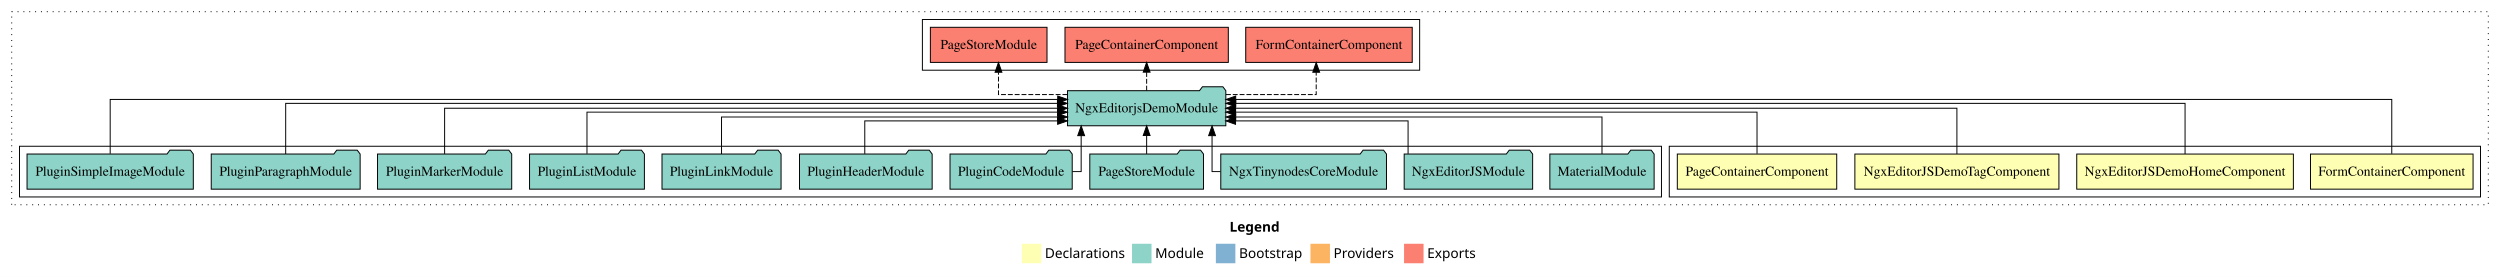
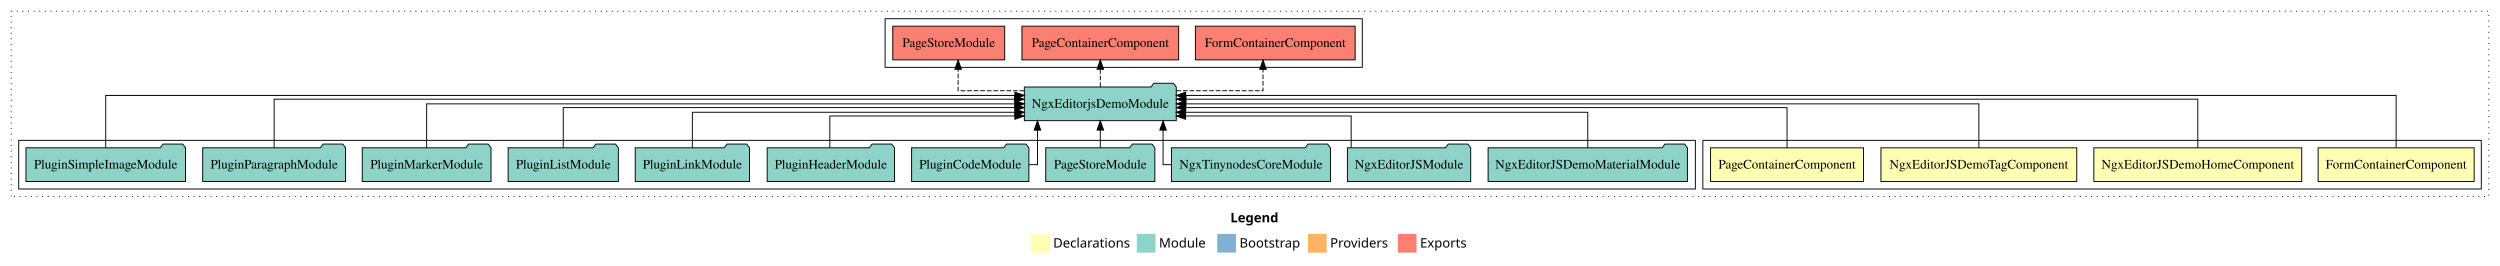
- <svg xmlns="http://www.w3.org/2000/svg" width="2564pt" height="284pt" viewBox="0.00 0.00 2564.00 284.00">
+ <svg xmlns="http://www.w3.org/2000/svg" width="2672pt" height="284pt" viewBox="0.00 0.00 2672.00 284.00">
  <g id="graph0" class="graph" transform="scale(1 1) rotate(0) translate(4 280)">
-     <polygon fill="#ffffff" stroke="transparent" points="-4,4 -4,-280 2560,-280 2560,4 -4,4" />
-     <text text-anchor="start" x="1257.009" y="-42.4" font-family="sans-serif" font-weight="bold" font-size="14.00" fill="#000000">Legend</text>
-     <polygon fill="#ffffb3" stroke="transparent" points="1044,-10 1044,-30 1064,-30 1064,-10 1044,-10" />
-     <text text-anchor="start" x="1067.629" y="-15.4" font-family="sans-serif" font-size="14.00" fill="#000000">  Declarations</text>
-     <polygon fill="#8dd3c7" stroke="transparent" points="1157,-10 1157,-30 1177,-30 1177,-10 1157,-10" />
-     <text text-anchor="start" x="1180.725" y="-15.4" font-family="sans-serif" font-size="14.00" fill="#000000">  Module</text>
-     <polygon fill="#80b1d3" stroke="transparent" points="1243,-10 1243,-30 1263,-30 1263,-10 1243,-10" />
-     <text text-anchor="start" x="1266.781" y="-15.4" font-family="sans-serif" font-size="14.00" fill="#000000">  Bootstrap</text>
-     <polygon fill="#fdb462" stroke="transparent" points="1340,-10 1340,-30 1360,-30 1360,-10 1340,-10" />
-     <text text-anchor="start" x="1363.673" y="-15.4" font-family="sans-serif" font-size="14.00" fill="#000000">  Providers</text>
-     <polygon fill="#fb8072" stroke="transparent" points="1436,-10 1436,-30 1456,-30 1456,-10 1436,-10" />
-     <text text-anchor="start" x="1459.726" y="-15.4" font-family="sans-serif" font-size="14.00" fill="#000000">  Exports</text>
+     <polygon fill="#ffffff" stroke="transparent" points="-4,4 -4,-280 2668,-280 2668,4 -4,4" />
+     <text text-anchor="start" x="1311.009" y="-42.4" font-family="sans-serif" font-weight="bold" font-size="14.00" fill="#000000">Legend</text>
+     <polygon fill="#ffffb3" stroke="transparent" points="1098,-10 1098,-30 1118,-30 1118,-10 1098,-10" />
+     <text text-anchor="start" x="1121.629" y="-15.4" font-family="sans-serif" font-size="14.00" fill="#000000">  Declarations</text>
+     <polygon fill="#8dd3c7" stroke="transparent" points="1211,-10 1211,-30 1231,-30 1231,-10 1211,-10" />
+     <text text-anchor="start" x="1234.725" y="-15.4" font-family="sans-serif" font-size="14.00" fill="#000000">  Module</text>
+     <polygon fill="#80b1d3" stroke="transparent" points="1297,-10 1297,-30 1317,-30 1317,-10 1297,-10" />
+     <text text-anchor="start" x="1320.781" y="-15.4" font-family="sans-serif" font-size="14.00" fill="#000000">  Bootstrap</text>
+     <polygon fill="#fdb462" stroke="transparent" points="1394,-10 1394,-30 1414,-30 1414,-10 1394,-10" />
+     <text text-anchor="start" x="1417.673" y="-15.4" font-family="sans-serif" font-size="14.00" fill="#000000">  Providers</text>
+     <polygon fill="#fb8072" stroke="transparent" points="1490,-10 1490,-30 1510,-30 1510,-10 1490,-10" />
+     <text text-anchor="start" x="1513.726" y="-15.4" font-family="sans-serif" font-size="14.00" fill="#000000">  Exports</text>
    <g id="clust1" class="cluster">
-       <polygon fill="none" stroke="#000000" stroke-dasharray="1,5" points="8,-70 8,-268 2548,-268 2548,-70 8,-70" />
+       <polygon fill="none" stroke="#000000" stroke-dasharray="1,5" points="8,-70 8,-268 2656,-268 2656,-70 8,-70" />
    </g>
    <g id="clust2" class="cluster">
-       <polygon fill="none" stroke="#000000" points="1708,-78 1708,-130 2540,-130 2540,-78 1708,-78" />
+       <polygon fill="none" stroke="#000000" points="1816,-78 1816,-130 2648,-130 2648,-78 1816,-78" />
    </g>
    <g id="clust7" class="cluster">
-       <polygon fill="none" stroke="#000000" points="16,-78 16,-130 1700,-130 1700,-78 16,-78" />
+       <polygon fill="none" stroke="#000000" points="16,-78 16,-130 1808,-130 1808,-78 16,-78" />
    </g>
    <g id="clust8" class="cluster">
      <polygon fill="none" stroke="#000000" points="942,-208 942,-260 1452,-260 1452,-208 942,-208" />
    </g>
    <g id="node1" class="node">
-       <polygon fill="#ffffb3" stroke="#000000" points="2532.374,-122 2365.626,-122 2365.626,-86 2532.374,-86 2532.374,-122" />
-       <text text-anchor="middle" x="2449" y="-99.8" font-family="Times,serif" font-size="14.00" fill="#000000">FormContainerComponent</text>
+       <polygon fill="#ffffb3" stroke="#000000" points="2640.374,-122 2473.626,-122 2473.626,-86 2640.374,-86 2640.374,-122" />
+       <text text-anchor="middle" x="2557" y="-99.8" font-family="Times,serif" font-size="14.00" fill="#000000">FormContainerComponent</text>
    </g>
    <g id="node5" class="node">
      <polygon fill="#8dd3c7" stroke="#000000" points="1253.198,-187 1250.198,-191 1229.198,-191 1226.198,-187 1090.802,-187 1090.802,-151 1253.198,-151 1253.198,-187" />
      <text text-anchor="middle" x="1172" y="-164.8" font-family="Times,serif" font-size="14.00" fill="#000000">NgxEditorjsDemoModule</text>
    </g>
    <g id="edge1" class="edge">
-       <path fill="none" stroke="#000000" d="M2449,-122.292C2449,-144.206 2449,-178 2449,-178 2449,-178 1263.337,-178 1263.337,-178" />
-       <polygon fill="#000000" stroke="#000000" points="1263.337,-174.5 1253.337,-178 1263.337,-181.5 1263.337,-174.5" />
+       <path fill="none" stroke="#000000" d="M2557,-122.292C2557,-144.206 2557,-178 2557,-178 2557,-178 1263.213,-178 1263.213,-178" />
+       <polygon fill="#000000" stroke="#000000" points="1263.213,-174.5 1253.213,-178 1263.212,-181.5 1263.213,-174.5" />
    </g>
    <g id="node2" class="node">
-       <polygon fill="#ffffb3" stroke="#000000" points="2348.084,-122 2125.916,-122 2125.916,-86 2348.084,-86 2348.084,-122" />
-       <text text-anchor="middle" x="2237" y="-99.8" font-family="Times,serif" font-size="14.00" fill="#000000">NgxEditorJSDemoHomeComponent</text>
+       <polygon fill="#ffffb3" stroke="#000000" points="2456.084,-122 2233.916,-122 2233.916,-86 2456.084,-86 2456.084,-122" />
+       <text text-anchor="middle" x="2345" y="-99.8" font-family="Times,serif" font-size="14.00" fill="#000000">NgxEditorJSDemoHomeComponent</text>
    </g>
    <g id="edge2" class="edge">
-       <path fill="none" stroke="#000000" d="M2237,-122.027C2237,-142.767 2237,-174 2237,-174 2237,-174 1263.361,-174 1263.361,-174" />
-       <polygon fill="#000000" stroke="#000000" points="1263.361,-170.5 1253.361,-174 1263.361,-177.5 1263.361,-170.5" />
+       <path fill="none" stroke="#000000" d="M2345,-122.027C2345,-142.767 2345,-174 2345,-174 2345,-174 1263.552,-174 1263.552,-174" />
+       <polygon fill="#000000" stroke="#000000" points="1263.552,-170.5 1253.552,-174 1263.552,-177.5 1263.552,-170.5" />
    </g>
    <g id="node3" class="node">
-       <polygon fill="#ffffb3" stroke="#000000" points="2107.64,-122 1898.36,-122 1898.36,-86 2107.64,-86 2107.64,-122" />
-       <text text-anchor="middle" x="2003" y="-99.8" font-family="Times,serif" font-size="14.00" fill="#000000">NgxEditorJSDemoTagComponent</text>
+       <polygon fill="#ffffb3" stroke="#000000" points="2215.64,-122 2006.36,-122 2006.36,-86 2215.64,-86 2215.64,-122" />
+       <text text-anchor="middle" x="2111" y="-99.8" font-family="Times,serif" font-size="14.00" fill="#000000">NgxEditorJSDemoTagComponent</text>
    </g>
    <g id="edge3" class="edge">
-       <path fill="none" stroke="#000000" d="M2003,-122.106C2003,-141.339 2003,-169 2003,-169 2003,-169 1263.193,-169 1263.193,-169" />
-       <polygon fill="#000000" stroke="#000000" points="1263.193,-165.5 1253.193,-169 1263.193,-172.5 1263.193,-165.5" />
+       <path fill="none" stroke="#000000" d="M2111,-122.106C2111,-141.339 2111,-169 2111,-169 2111,-169 1263.279,-169 1263.279,-169" />
+       <polygon fill="#000000" stroke="#000000" points="1263.279,-165.5 1253.279,-169 1263.279,-172.5 1263.279,-165.5" />
    </g>
    <g id="node4" class="node">
-       <polygon fill="#ffffb3" stroke="#000000" points="1879.752,-122 1716.248,-122 1716.248,-86 1879.752,-86 1879.752,-122" />
-       <text text-anchor="middle" x="1798" y="-99.8" font-family="Times,serif" font-size="14.00" fill="#000000">PageContainerComponent</text>
+       <polygon fill="#ffffb3" stroke="#000000" points="1987.752,-122 1824.248,-122 1824.248,-86 1987.752,-86 1987.752,-122" />
+       <text text-anchor="middle" x="1906" y="-99.8" font-family="Times,serif" font-size="14.00" fill="#000000">PageContainerComponent</text>
    </g>
    <g id="edge4" class="edge">
-       <path fill="none" stroke="#000000" d="M1798,-122.302C1798,-140.27 1798,-165 1798,-165 1798,-165 1263.197,-165 1263.197,-165" />
-       <polygon fill="#000000" stroke="#000000" points="1263.197,-161.5 1253.197,-165 1263.197,-168.5 1263.197,-161.5" />
+       <path fill="none" stroke="#000000" d="M1906,-122.302C1906,-140.27 1906,-165 1906,-165 1906,-165 1263.355,-165 1263.355,-165" />
+       <polygon fill="#000000" stroke="#000000" points="1263.355,-161.5 1253.355,-165 1263.355,-168.5 1263.355,-161.5" />
    </g>
    <g id="node17" class="node">
      <polygon fill="#fb8072" stroke="#000000" points="1444.374,-252 1273.626,-252 1273.626,-216 1444.374,-216 1444.374,-252" />
      <text text-anchor="middle" x="1359" y="-229.8" font-family="Times,serif" font-size="14.00" fill="#000000">FormContainerComponent </text>
    </g>
    <g id="edge16" class="edge">
      <path fill="none" stroke="#000000" stroke-dasharray="5,2" d="M1253.349,-183C1298.608,-183 1345.899,-183 1345.899,-183 1345.899,-183 1345.899,-205.876 1345.899,-205.876" />
      <polygon fill="#000000" stroke="#000000" points="1342.399,-205.876 1345.899,-215.876 1349.399,-205.876 1342.399,-205.876" />
    </g>
    <g id="node18" class="node">
      <polygon fill="#fb8072" stroke="#000000" points="1255.752,-252 1088.248,-252 1088.248,-216 1255.752,-216 1255.752,-252" />
      <text text-anchor="middle" x="1172" y="-229.8" font-family="Times,serif" font-size="14.00" fill="#000000">PageContainerComponent </text>
    </g>
    <g id="edge17" class="edge">
      <path fill="none" stroke="#000000" stroke-dasharray="5,2" d="M1172,-187.106C1172,-187.106 1172,-205.991 1172,-205.991" />
      <polygon fill="#000000" stroke="#000000" points="1168.5,-205.991 1172,-215.991 1175.5,-205.991 1168.5,-205.991" />
    </g>
    <g id="node19" class="node">
      <polygon fill="#fb8072" stroke="#000000" points="1069.81,-252 950.19,-252 950.19,-216 1069.81,-216 1069.81,-252" />
      <text text-anchor="middle" x="1010" y="-229.8" font-family="Times,serif" font-size="14.00" fill="#000000">PageStoreModule </text>
    </g>
    <g id="edge18" class="edge">
      <path fill="none" stroke="#000000" stroke-dasharray="5,2" d="M1090.68,-183C1054.549,-183 1020.036,-183 1020.036,-183 1020.036,-183 1020.036,-205.876 1020.036,-205.876" />
      <polygon fill="#000000" stroke="#000000" points="1016.536,-205.876 1020.036,-215.876 1023.536,-205.876 1016.536,-205.876" />
    </g>
    <g id="node6" class="node">
-       <polygon fill="#8dd3c7" stroke="#000000" points="1692.471,-122 1689.471,-126 1668.471,-126 1665.471,-122 1585.529,-122 1585.529,-86 1692.471,-86 1692.471,-122" />
-       <text text-anchor="middle" x="1639" y="-99.8" font-family="Times,serif" font-size="14.00" fill="#000000">MaterialModule</text>
+       <polygon fill="#8dd3c7" stroke="#000000" points="1799.511,-122 1796.511,-126 1775.511,-126 1772.511,-122 1586.489,-122 1586.489,-86 1799.511,-86 1799.511,-122" />
+       <text text-anchor="middle" x="1693" y="-99.8" font-family="Times,serif" font-size="14.00" fill="#000000">NgxEditorJSDemoMaterialModule</text>
    </g>
    <g id="edge5" class="edge">
-       <path fill="none" stroke="#000000" d="M1639,-122.027C1639,-138.398 1639,-160 1639,-160 1639,-160 1263.345,-160 1263.345,-160" />
-       <polygon fill="#000000" stroke="#000000" points="1263.345,-156.5 1253.345,-160 1263.345,-163.5 1263.345,-156.5" />
+       <path fill="none" stroke="#000000" d="M1693,-122.027C1693,-138.398 1693,-160 1693,-160 1693,-160 1263.12,-160 1263.12,-160" />
+       <polygon fill="#000000" stroke="#000000" points="1263.12,-156.5 1253.12,-160 1263.12,-163.5 1263.12,-156.5" />
    </g>
    <g id="node7" class="node">
      <polygon fill="#8dd3c7" stroke="#000000" points="1567.878,-122 1564.878,-126 1543.878,-126 1540.878,-122 1436.122,-122 1436.122,-86 1567.878,-86 1567.878,-122" />
      <text text-anchor="middle" x="1502" y="-99.8" font-family="Times,serif" font-size="14.00" fill="#000000">NgxEditorJSModule</text>
    </g>
    <g id="edge6" class="edge">
      <path fill="none" stroke="#000000" d="M1440.124,-122.187C1440.124,-137.182 1440.124,-156 1440.124,-156 1440.124,-156 1263.174,-156 1263.174,-156" />
      <polygon fill="#000000" stroke="#000000" points="1263.174,-152.5 1253.174,-156 1263.174,-159.5 1263.174,-152.5" />
    </g>
    <g id="node8" class="node">
      <polygon fill="#8dd3c7" stroke="#000000" points="1417.971,-122 1414.971,-126 1393.971,-126 1390.971,-122 1248.029,-122 1248.029,-86 1417.971,-86 1417.971,-122" />
      <text text-anchor="middle" x="1333" y="-99.8" font-family="Times,serif" font-size="14.00" fill="#000000">NgxTinynodesCoreModule</text>
    </g>
    <g id="edge7" class="edge">
      <path fill="none" stroke="#000000" d="M1247.752,-104C1242.387,-104 1239.085,-104 1239.085,-104 1239.085,-104 1239.085,-140.894 1239.085,-140.894" />
      <polygon fill="#000000" stroke="#000000" points="1235.585,-140.894 1239.085,-150.894 1242.585,-140.894 1235.585,-140.894" />
    </g>
    <g id="node9" class="node">
      <polygon fill="#8dd3c7" stroke="#000000" points="1230.31,-122 1227.31,-126 1206.31,-126 1203.31,-122 1113.69,-122 1113.69,-86 1230.31,-86 1230.31,-122" />
      <text text-anchor="middle" x="1172" y="-99.8" font-family="Times,serif" font-size="14.00" fill="#000000">PageStoreModule</text>
    </g>
    <g id="edge8" class="edge">
      <path fill="none" stroke="#000000" d="M1172,-122.106C1172,-122.106 1172,-140.991 1172,-140.991" />
      <polygon fill="#000000" stroke="#000000" points="1168.5,-140.991 1172,-150.991 1175.5,-140.991 1168.5,-140.991" />
    </g>
    <g id="node10" class="node">
      <polygon fill="#8dd3c7" stroke="#000000" points="1095.665,-122 1092.665,-126 1071.665,-126 1068.665,-122 970.335,-122 970.335,-86 1095.665,-86 1095.665,-122" />
      <text text-anchor="middle" x="1033" y="-99.8" font-family="Times,serif" font-size="14.00" fill="#000000">PluginCodeModule</text>
    </g>
    <g id="edge9" class="edge">
      <path fill="none" stroke="#000000" d="M1095.74,-104C1101.277,-104 1104.839,-104 1104.839,-104 1104.839,-104 1104.839,-140.894 1104.839,-140.894" />
      <polygon fill="#000000" stroke="#000000" points="1101.339,-140.894 1104.839,-150.894 1108.339,-140.894 1101.339,-140.894" />
    </g>
    <g id="node11" class="node">
      <polygon fill="#8dd3c7" stroke="#000000" points="952.025,-122 949.025,-126 928.025,-126 925.025,-122 815.975,-122 815.975,-86 952.025,-86 952.025,-122" />
      <text text-anchor="middle" x="884" y="-99.8" font-family="Times,serif" font-size="14.00" fill="#000000">PluginHeaderModule</text>
    </g>
    <g id="edge10" class="edge">
      <path fill="none" stroke="#000000" d="M882.916,-122.187C882.916,-137.182 882.916,-156 882.916,-156 882.916,-156 1080.705,-156 1080.705,-156" />
      <polygon fill="#000000" stroke="#000000" points="1080.705,-159.5 1090.705,-156 1080.705,-152.5 1080.705,-159.5" />
    </g>
    <g id="node12" class="node">
      <polygon fill="#8dd3c7" stroke="#000000" points="797.058,-122 794.058,-126 773.058,-126 770.058,-122 674.942,-122 674.942,-86 797.058,-86 797.058,-122" />
      <text text-anchor="middle" x="736" y="-99.8" font-family="Times,serif" font-size="14.00" fill="#000000">PluginLinkModule</text>
    </g>
    <g id="edge11" class="edge">
      <path fill="none" stroke="#000000" d="M736,-122.027C736,-138.398 736,-160 736,-160 736,-160 1080.758,-160 1080.758,-160" />
      <polygon fill="#000000" stroke="#000000" points="1080.758,-163.5 1090.758,-160 1080.758,-156.5 1080.758,-163.5" />
    </g>
    <g id="node13" class="node">
      <polygon fill="#8dd3c7" stroke="#000000" points="656.892,-122 653.892,-126 632.892,-126 629.892,-122 539.108,-122 539.108,-86 656.892,-86 656.892,-122" />
      <text text-anchor="middle" x="598" y="-99.8" font-family="Times,serif" font-size="14.00" fill="#000000">PluginListModule</text>
    </g>
    <g id="edge12" class="edge">
      <path fill="none" stroke="#000000" d="M598,-122.302C598,-140.27 598,-165 598,-165 598,-165 1080.674,-165 1080.674,-165" />
      <polygon fill="#000000" stroke="#000000" points="1080.674,-168.5 1090.674,-165 1080.674,-161.5 1080.674,-168.5" />
    </g>
    <g id="node14" class="node">
      <polygon fill="#8dd3c7" stroke="#000000" points="520.809,-122 517.809,-126 496.809,-126 493.809,-122 383.191,-122 383.191,-86 520.809,-86 520.809,-122" />
      <text text-anchor="middle" x="452" y="-99.8" font-family="Times,serif" font-size="14.00" fill="#000000">PluginMarkerModule</text>
    </g>
    <g id="edge13" class="edge">
      <path fill="none" stroke="#000000" d="M452,-122.106C452,-141.339 452,-169 452,-169 452,-169 1080.806,-169 1080.806,-169" />
      <polygon fill="#000000" stroke="#000000" points="1080.806,-172.5 1090.806,-169 1080.806,-165.5 1080.806,-172.5" />
    </g>
    <g id="node15" class="node">
      <polygon fill="#8dd3c7" stroke="#000000" points="365.361,-122 362.361,-126 341.361,-126 338.361,-122 212.639,-122 212.639,-86 365.361,-86 365.361,-122" />
      <text text-anchor="middle" x="289" y="-99.8" font-family="Times,serif" font-size="14.00" fill="#000000">PluginParagraphModule</text>
    </g>
    <g id="edge14" class="edge">
      <path fill="none" stroke="#000000" d="M289,-122.027C289,-142.767 289,-174 289,-174 289,-174 1080.512,-174 1080.512,-174" />
      <polygon fill="#000000" stroke="#000000" points="1080.512,-177.5 1090.512,-174 1080.512,-170.5 1080.512,-177.5" />
    </g>
    <g id="node16" class="node">
      <polygon fill="#8dd3c7" stroke="#000000" points="194.263,-122 191.263,-126 170.263,-126 167.263,-122 23.737,-122 23.737,-86 194.263,-86 194.263,-122" />
      <text text-anchor="middle" x="109" y="-99.8" font-family="Times,serif" font-size="14.00" fill="#000000">PluginSimpleImageModule</text>
    </g>
    <g id="edge15" class="edge">
      <path fill="none" stroke="#000000" d="M109,-122.292C109,-144.206 109,-178 109,-178 109,-178 1080.792,-178 1080.792,-178" />
      <polygon fill="#000000" stroke="#000000" points="1080.792,-181.5 1090.792,-178 1080.792,-174.5 1080.792,-181.5" />
    </g>
  </g>
</svg>
